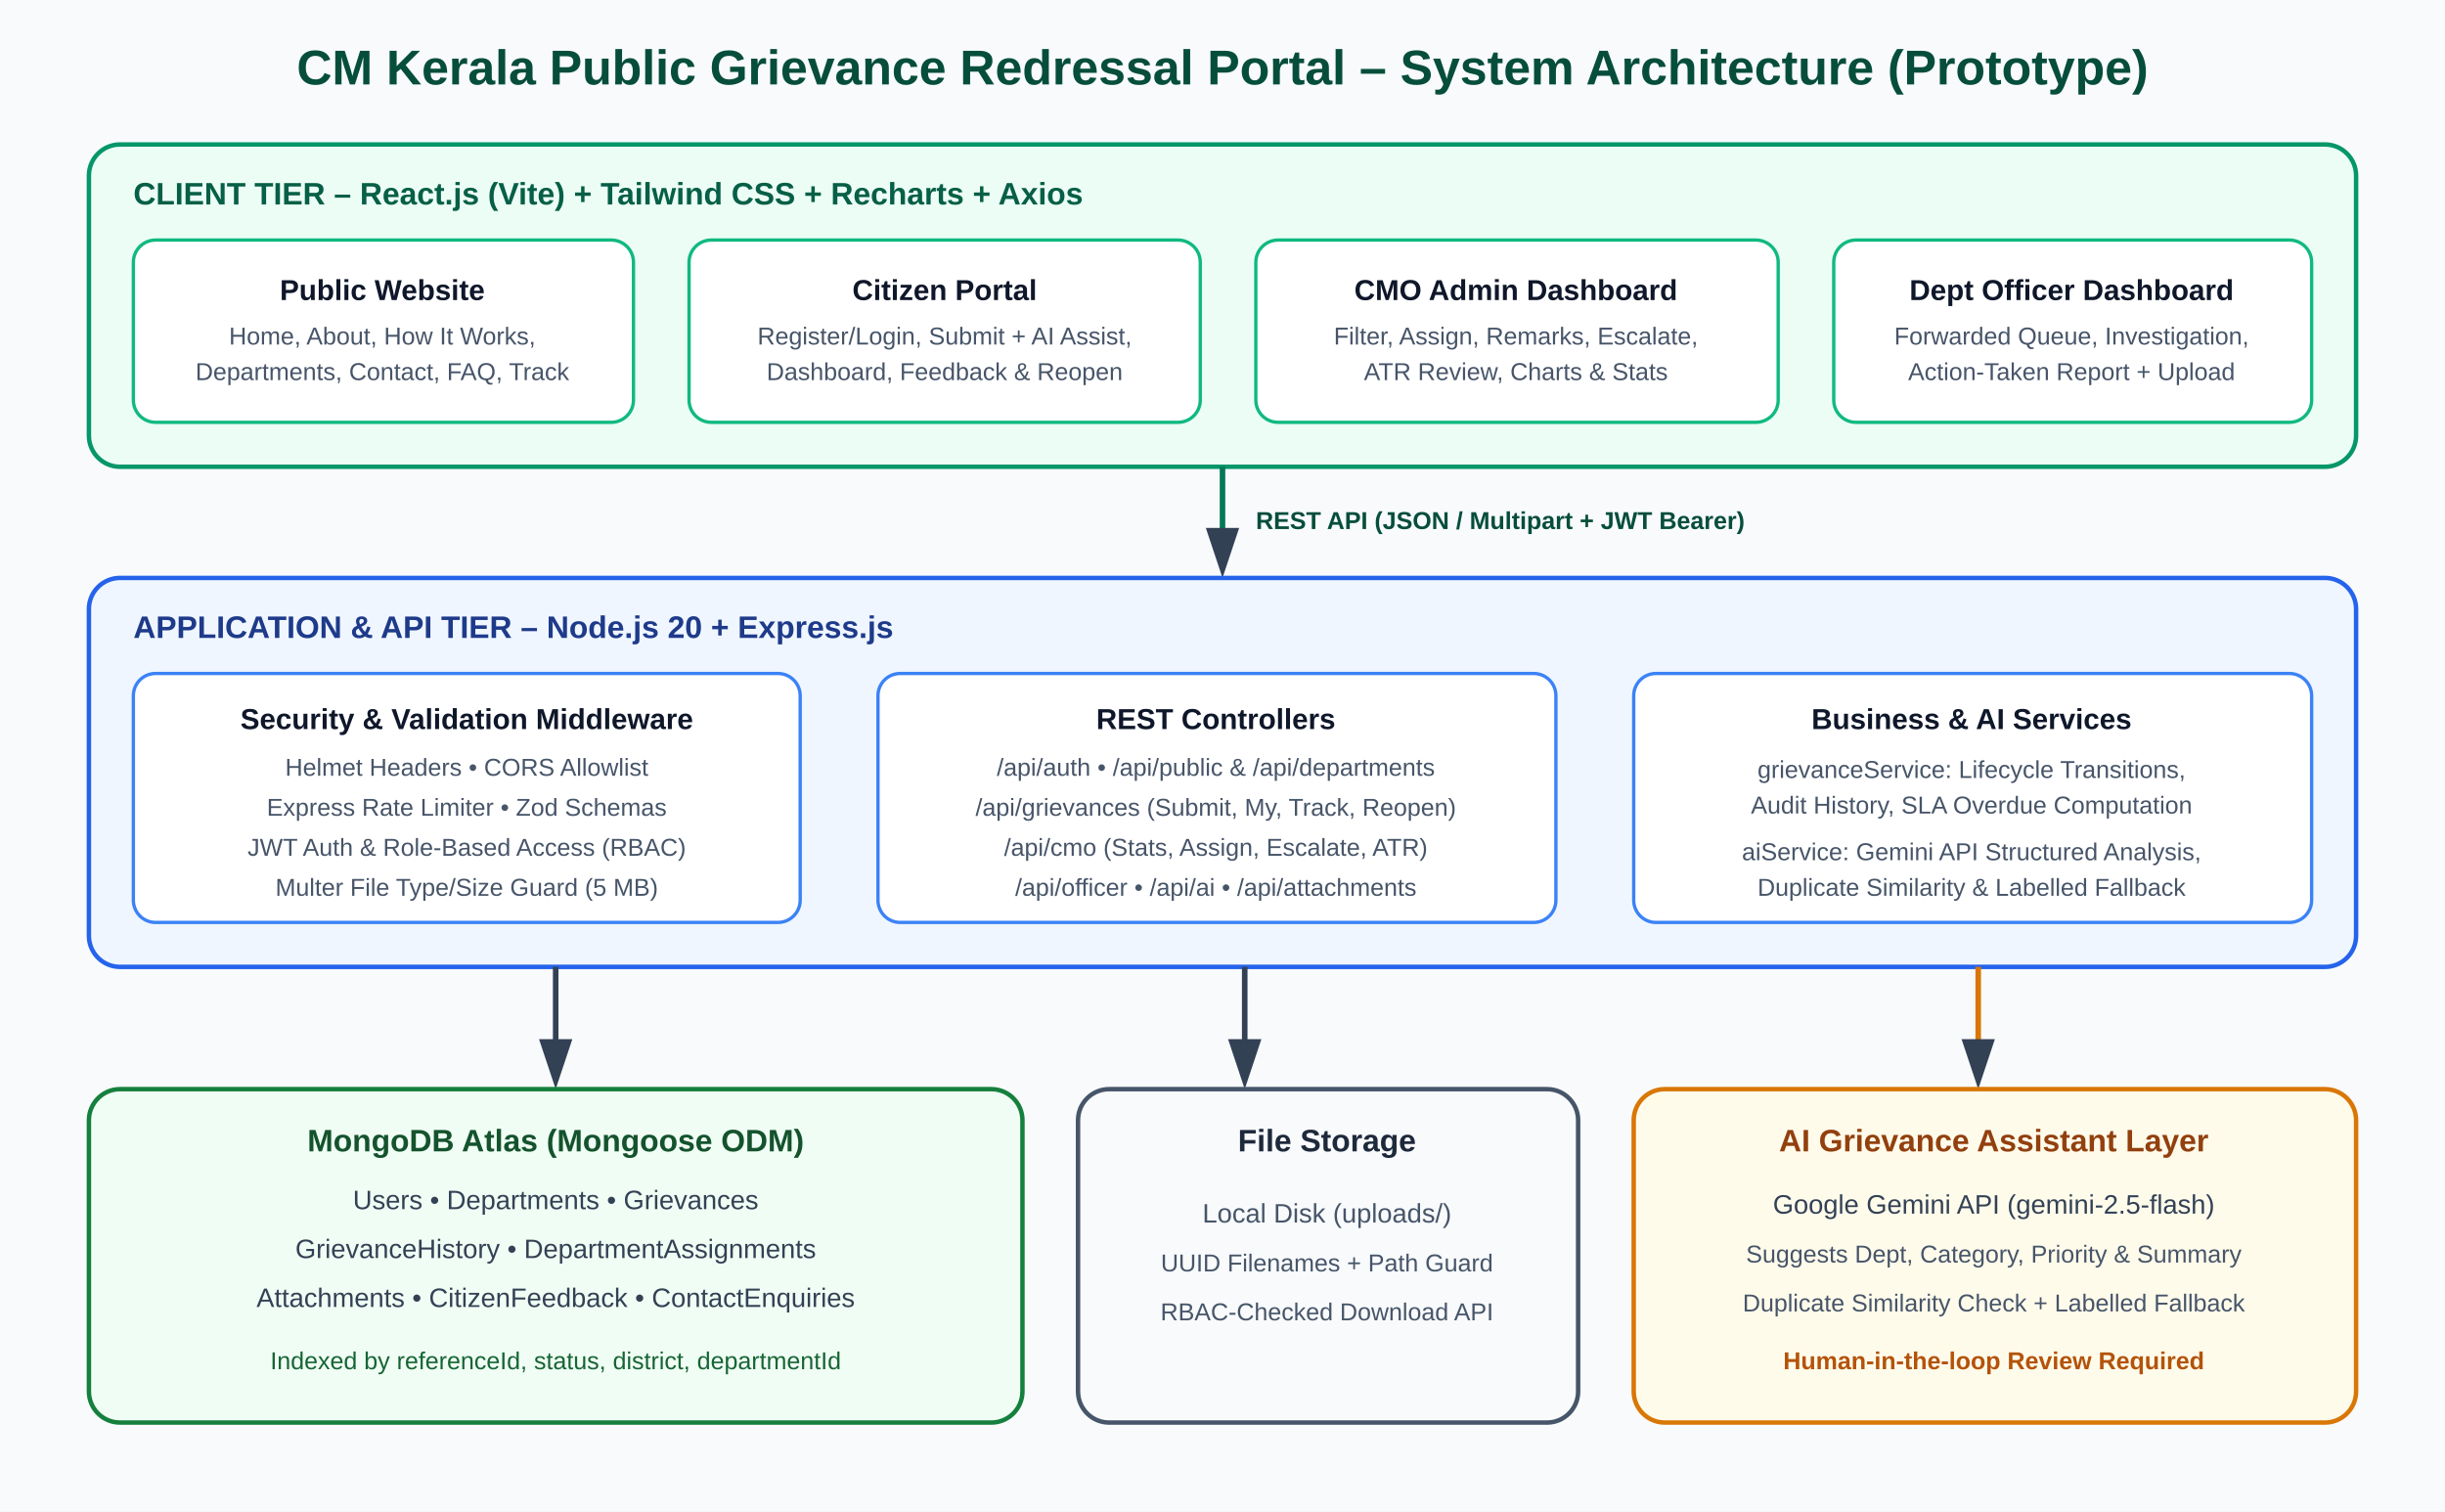
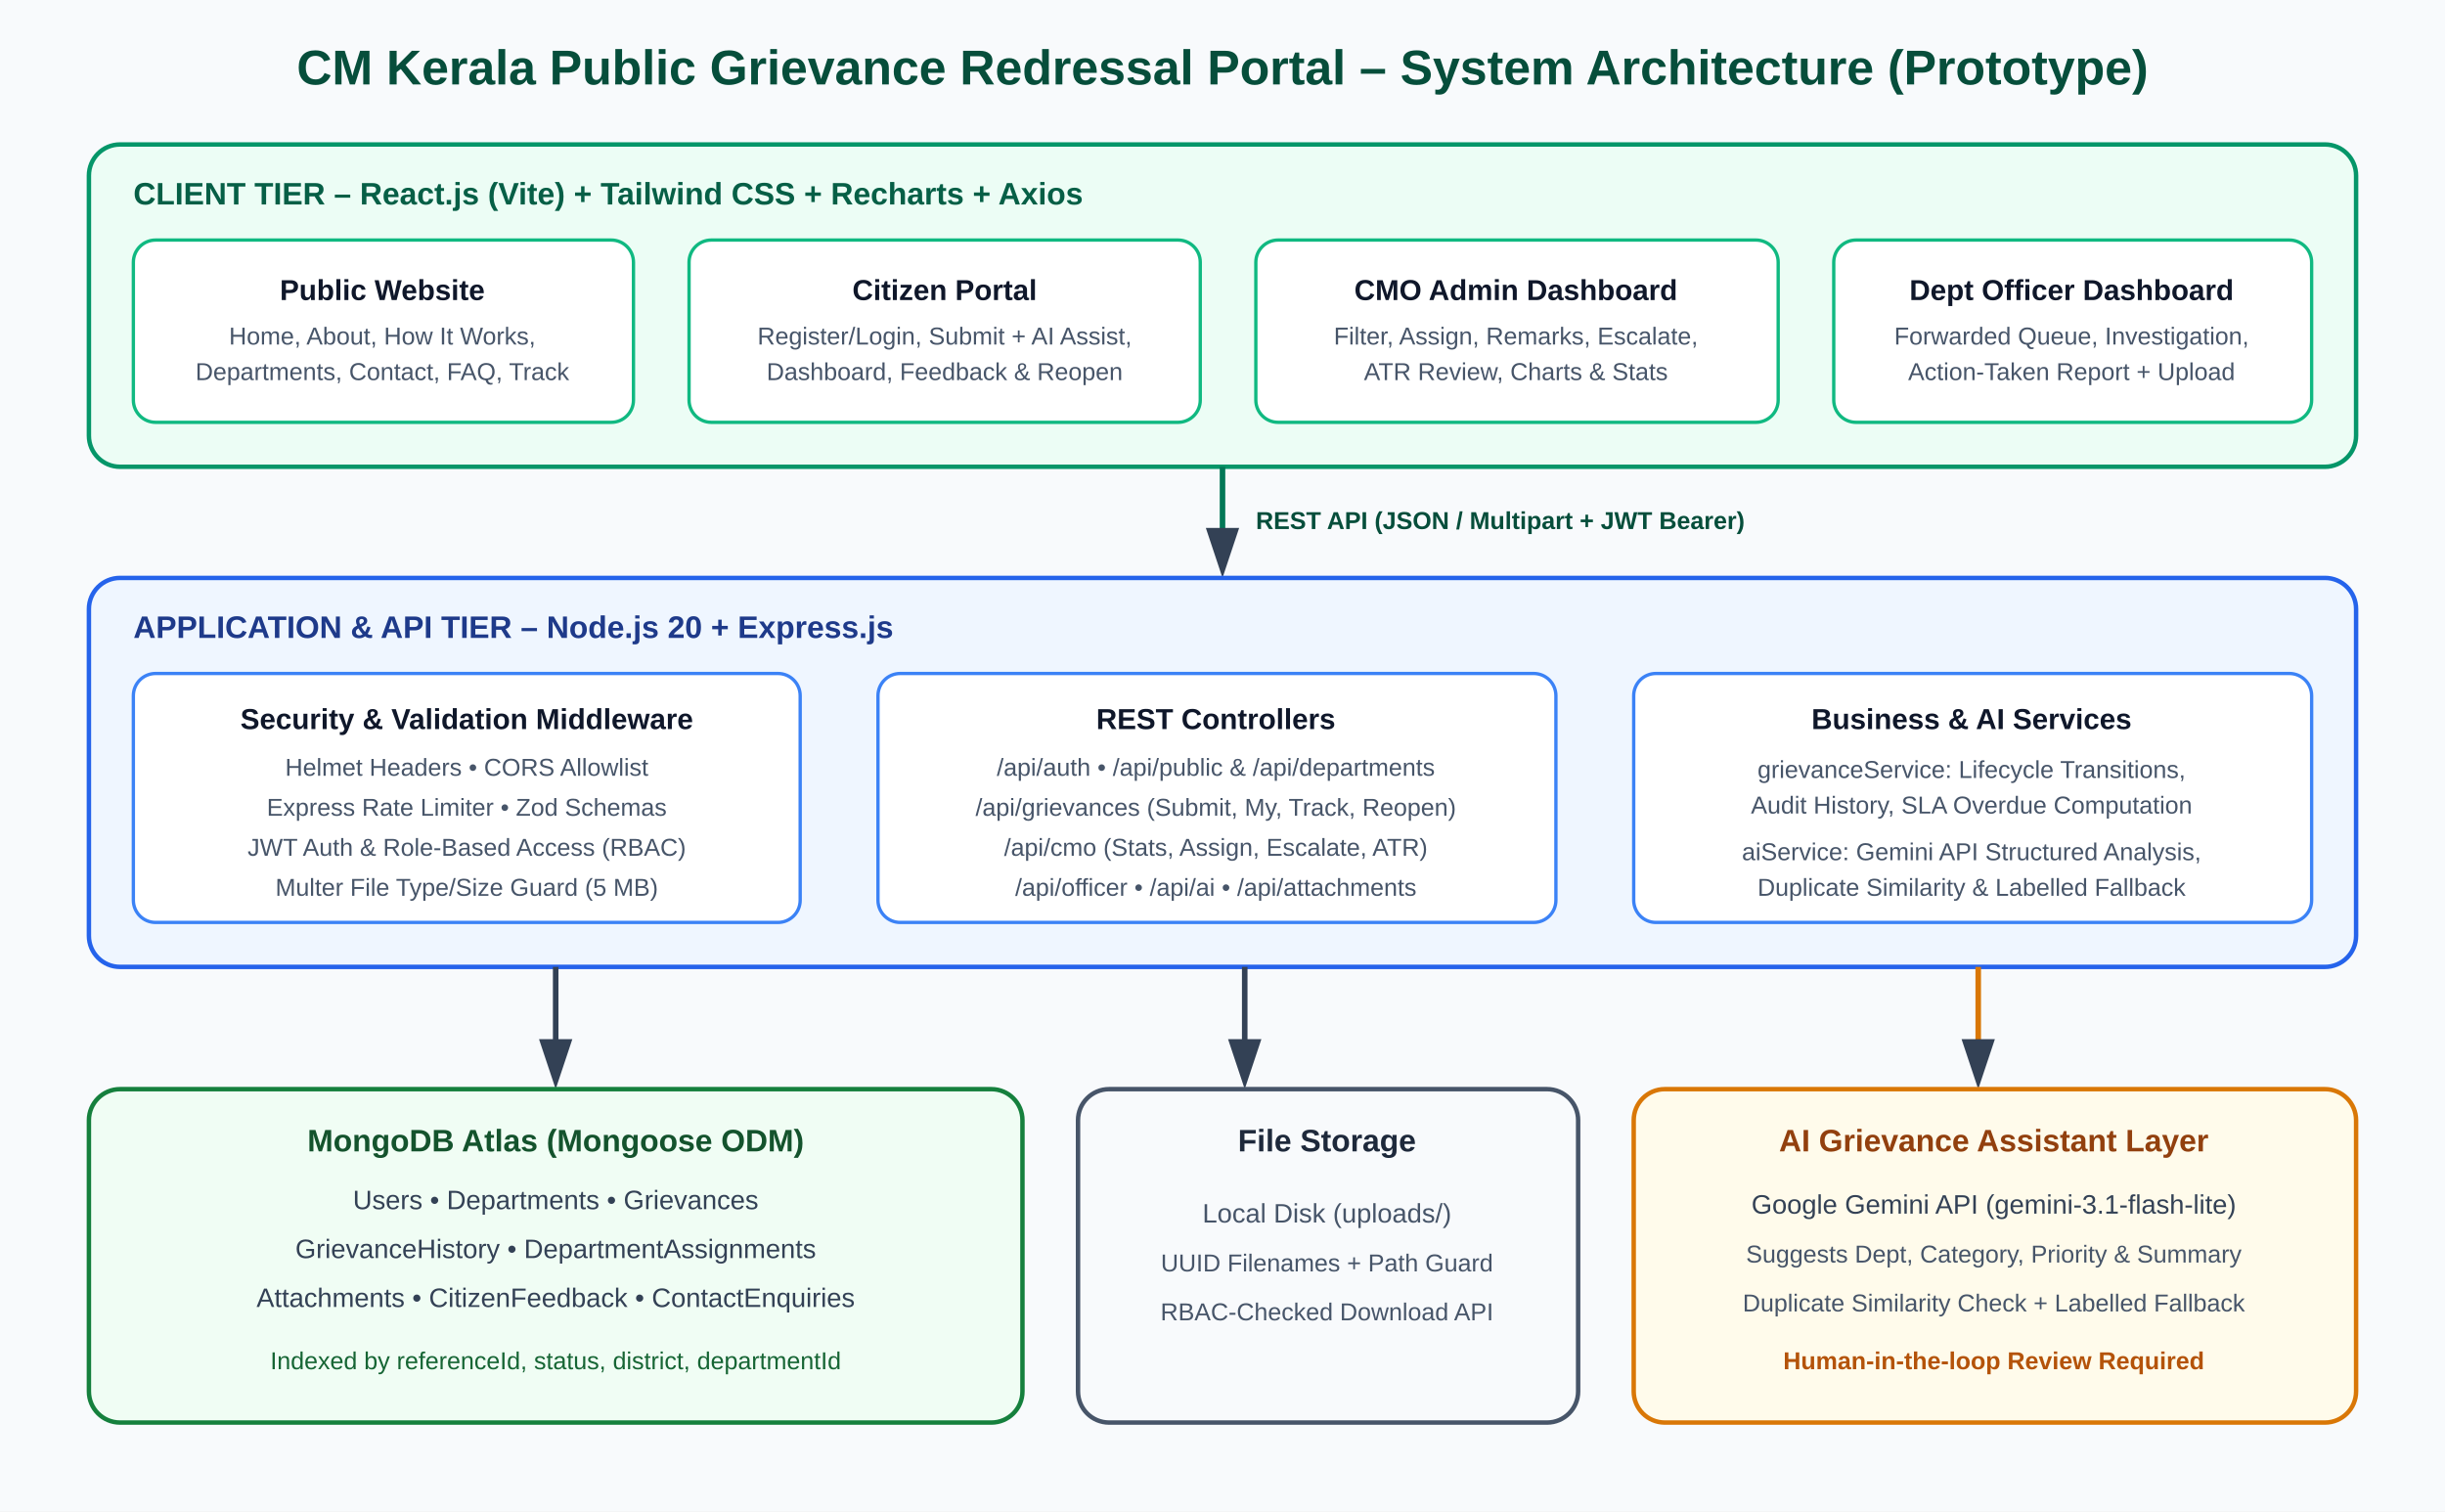
<svg xmlns="http://www.w3.org/2000/svg" viewBox="0 0 1100 680" width="1100" height="680" font-family="Segoe UI, Arial, sans-serif">
  <rect width="1100" height="680" fill="#f8fafc" />
  <text x="550" y="38" text-anchor="middle" font-size="22" font-weight="700" fill="#064e3b">CM Kerala Public Grievance Redressal Portal – System Architecture (Prototype)</text>
  <rect x="40" y="65" width="1020" height="145" rx="14" fill="#ecfdf5" stroke="#059669" stroke-width="2" />
  <text x="60" y="92" font-size="14" font-weight="700" fill="#065f46">CLIENT TIER – React.js (Vite) + Tailwind CSS + Recharts + Axios</text>
  <rect x="60" y="108" width="225" height="82" rx="10" fill="#ffffff" stroke="#10b981" stroke-width="1.5" />
  <text x="172" y="135" text-anchor="middle" font-size="13" font-weight="700" fill="#0f172a">Public Website</text>
  <text x="172" y="155" text-anchor="middle" font-size="11" fill="#475569">Home, About, How It Works,</text>
  <text x="172" y="171" text-anchor="middle" font-size="11" fill="#475569">Departments, Contact, FAQ, Track</text>
  <rect x="310" y="108" width="230" height="82" rx="10" fill="#ffffff" stroke="#10b981" stroke-width="1.5" />
  <text x="425" y="135" text-anchor="middle" font-size="13" font-weight="700" fill="#0f172a">Citizen Portal</text>
  <text x="425" y="155" text-anchor="middle" font-size="11" fill="#475569">Register/Login, Submit + AI Assist,</text>
  <text x="425" y="171" text-anchor="middle" font-size="11" fill="#475569">Dashboard, Feedback &amp; Reopen</text>
  <rect x="565" y="108" width="235" height="82" rx="10" fill="#ffffff" stroke="#10b981" stroke-width="1.5" />
  <text x="682" y="135" text-anchor="middle" font-size="13" font-weight="700" fill="#0f172a">CMO Admin Dashboard</text>
  <text x="682" y="155" text-anchor="middle" font-size="11" fill="#475569">Filter, Assign, Remarks, Escalate,</text>
  <text x="682" y="171" text-anchor="middle" font-size="11" fill="#475569">ATR Review, Charts &amp; Stats</text>
  <rect x="825" y="108" width="215" height="82" rx="10" fill="#ffffff" stroke="#10b981" stroke-width="1.5" />
  <text x="932" y="135" text-anchor="middle" font-size="13" font-weight="700" fill="#0f172a">Dept Officer Dashboard</text>
  <text x="932" y="155" text-anchor="middle" font-size="11" fill="#475569">Forwarded Queue, Investigation,</text>
  <text x="932" y="171" text-anchor="middle" font-size="11" fill="#475569">Action-Taken Report + Upload</text>
  <line x1="550" y1="210" x2="550" y2="255" stroke="#047857" stroke-width="2.5" marker-end="url(#arrow)" />
  <text x="565" y="238" font-size="11" font-weight="600" fill="#064e3b">REST API (JSON / Multipart + JWT Bearer)</text>
  <rect x="40" y="260" width="1020" height="175" rx="14" fill="#eff6ff" stroke="#2563eb" stroke-width="2" />
  <text x="60" y="287" font-size="14" font-weight="700" fill="#1e3a8a">APPLICATION &amp; API TIER – Node.js 20 + Express.js</text>
  <rect x="60" y="303" width="300" height="112" rx="10" fill="#ffffff" stroke="#3b82f6" stroke-width="1.5" />
  <text x="210" y="328" text-anchor="middle" font-size="13" font-weight="700" fill="#0f172a">Security &amp; Validation Middleware</text>
  <text x="210" y="349" text-anchor="middle" font-size="11" fill="#475569">Helmet Headers • CORS Allowlist</text>
  <text x="210" y="367" text-anchor="middle" font-size="11" fill="#475569">Express Rate Limiter • Zod Schemas</text>
  <text x="210" y="385" text-anchor="middle" font-size="11" fill="#475569">JWT Auth &amp; Role-Based Access (RBAC)</text>
  <text x="210" y="403" text-anchor="middle" font-size="11" fill="#475569">Multer File Type/Size Guard (5 MB)</text>
  <rect x="395" y="303" width="305" height="112" rx="10" fill="#ffffff" stroke="#3b82f6" stroke-width="1.5" />
  <text x="547" y="328" text-anchor="middle" font-size="13" font-weight="700" fill="#0f172a">REST Controllers</text>
  <text x="547" y="349" text-anchor="middle" font-size="11" fill="#475569">/api/auth • /api/public &amp; /api/departments</text>
  <text x="547" y="367" text-anchor="middle" font-size="11" fill="#475569">/api/grievances (Submit, My, Track, Reopen)</text>
  <text x="547" y="385" text-anchor="middle" font-size="11" fill="#475569">/api/cmo (Stats, Assign, Escalate, ATR)</text>
  <text x="547" y="403" text-anchor="middle" font-size="11" fill="#475569">/api/officer • /api/ai • /api/attachments</text>
  <rect x="735" y="303" width="305" height="112" rx="10" fill="#ffffff" stroke="#3b82f6" stroke-width="1.5" />
  <text x="887" y="328" text-anchor="middle" font-size="13" font-weight="700" fill="#0f172a">Business &amp; AI Services</text>
  <text x="887" y="350" text-anchor="middle" font-size="11" fill="#475569">grievanceService: Lifecycle Transitions,</text>
  <text x="887" y="366" text-anchor="middle" font-size="11" fill="#475569">Audit History, SLA Overdue Computation</text>
  <text x="887" y="387" text-anchor="middle" font-size="11" fill="#475569">aiService: Gemini API Structured Analysis,</text>
  <text x="887" y="403" text-anchor="middle" font-size="11" fill="#475569">Duplicate Similarity &amp; Labelled Fallback</text>
  <line x1="250" y1="435" x2="250" y2="485" stroke="#334155" stroke-width="2.5" marker-end="url(#arrow)" />
  <line x1="560" y1="435" x2="560" y2="485" stroke="#334155" stroke-width="2.5" marker-end="url(#arrow)" />
  <line x1="890" y1="435" x2="890" y2="485" stroke="#d97706" stroke-width="2.5" marker-end="url(#arrow)" />
  <rect x="40" y="490" width="420" height="150" rx="14" fill="#f0fdf4" stroke="#15803d" stroke-width="2" />
  <text x="250" y="518" text-anchor="middle" font-size="14" font-weight="700" fill="#14532d">MongoDB Atlas (Mongoose ODM)</text>
  <text x="250" y="544" text-anchor="middle" font-size="12" fill="#334155">Users • Departments • Grievances</text>
  <text x="250" y="566" text-anchor="middle" font-size="12" fill="#334155">GrievanceHistory • DepartmentAssignments</text>
  <text x="250" y="588" text-anchor="middle" font-size="12" fill="#334155">Attachments • CitizenFeedback • ContactEnquiries</text>
  <text x="250" y="616" text-anchor="middle" font-size="11" fill="#166534">Indexed by referenceId, status, district, departmentId</text>
  <rect x="485" y="490" width="225" height="150" rx="14" fill="#f8fafc" stroke="#475569" stroke-width="2" />
  <text x="597" y="518" text-anchor="middle" font-size="14" font-weight="700" fill="#1e293b">File Storage</text>
  <text x="597" y="550" text-anchor="middle" font-size="12" fill="#475569">Local Disk (uploads/)</text>
  <text x="597" y="572" text-anchor="middle" font-size="11" fill="#475569">UUID Filenames + Path Guard</text>
  <text x="597" y="594" text-anchor="middle" font-size="11" fill="#475569">RBAC-Checked Download API</text>
  <rect x="735" y="490" width="325" height="150" rx="14" fill="#fffbeb" stroke="#d97706" stroke-width="2" />
  <text x="897" y="518" text-anchor="middle" font-size="14" font-weight="700" fill="#92400e">AI Grievance Assistant Layer</text>
-   <text x="897" y="546" text-anchor="middle" font-size="12" fill="#334155">Google Gemini API (gemini-2.5-flash)</text>
+   <text x="897" y="546" text-anchor="middle" font-size="12" fill="#334155">Google Gemini API (gemini-3.1-flash-lite)</text>
  <text x="897" y="568" text-anchor="middle" font-size="11" fill="#475569">Suggests Dept, Category, Priority &amp; Summary</text>
  <text x="897" y="590" text-anchor="middle" font-size="11" fill="#475569">Duplicate Similarity Check + Labelled Fallback</text>
  <text x="897" y="616" text-anchor="middle" font-size="11" font-weight="600" fill="#b45309">Human-in-the-loop Review Required</text>
  <defs>
    <marker id="arrow" markerWidth="10" markerHeight="10" refX="7" refY="3" orient="auto" markerUnits="strokeWidth">
      <path d="M0,0 L0,6 L9,3 z" fill="#334155" />
    </marker>
  </defs>
</svg>
